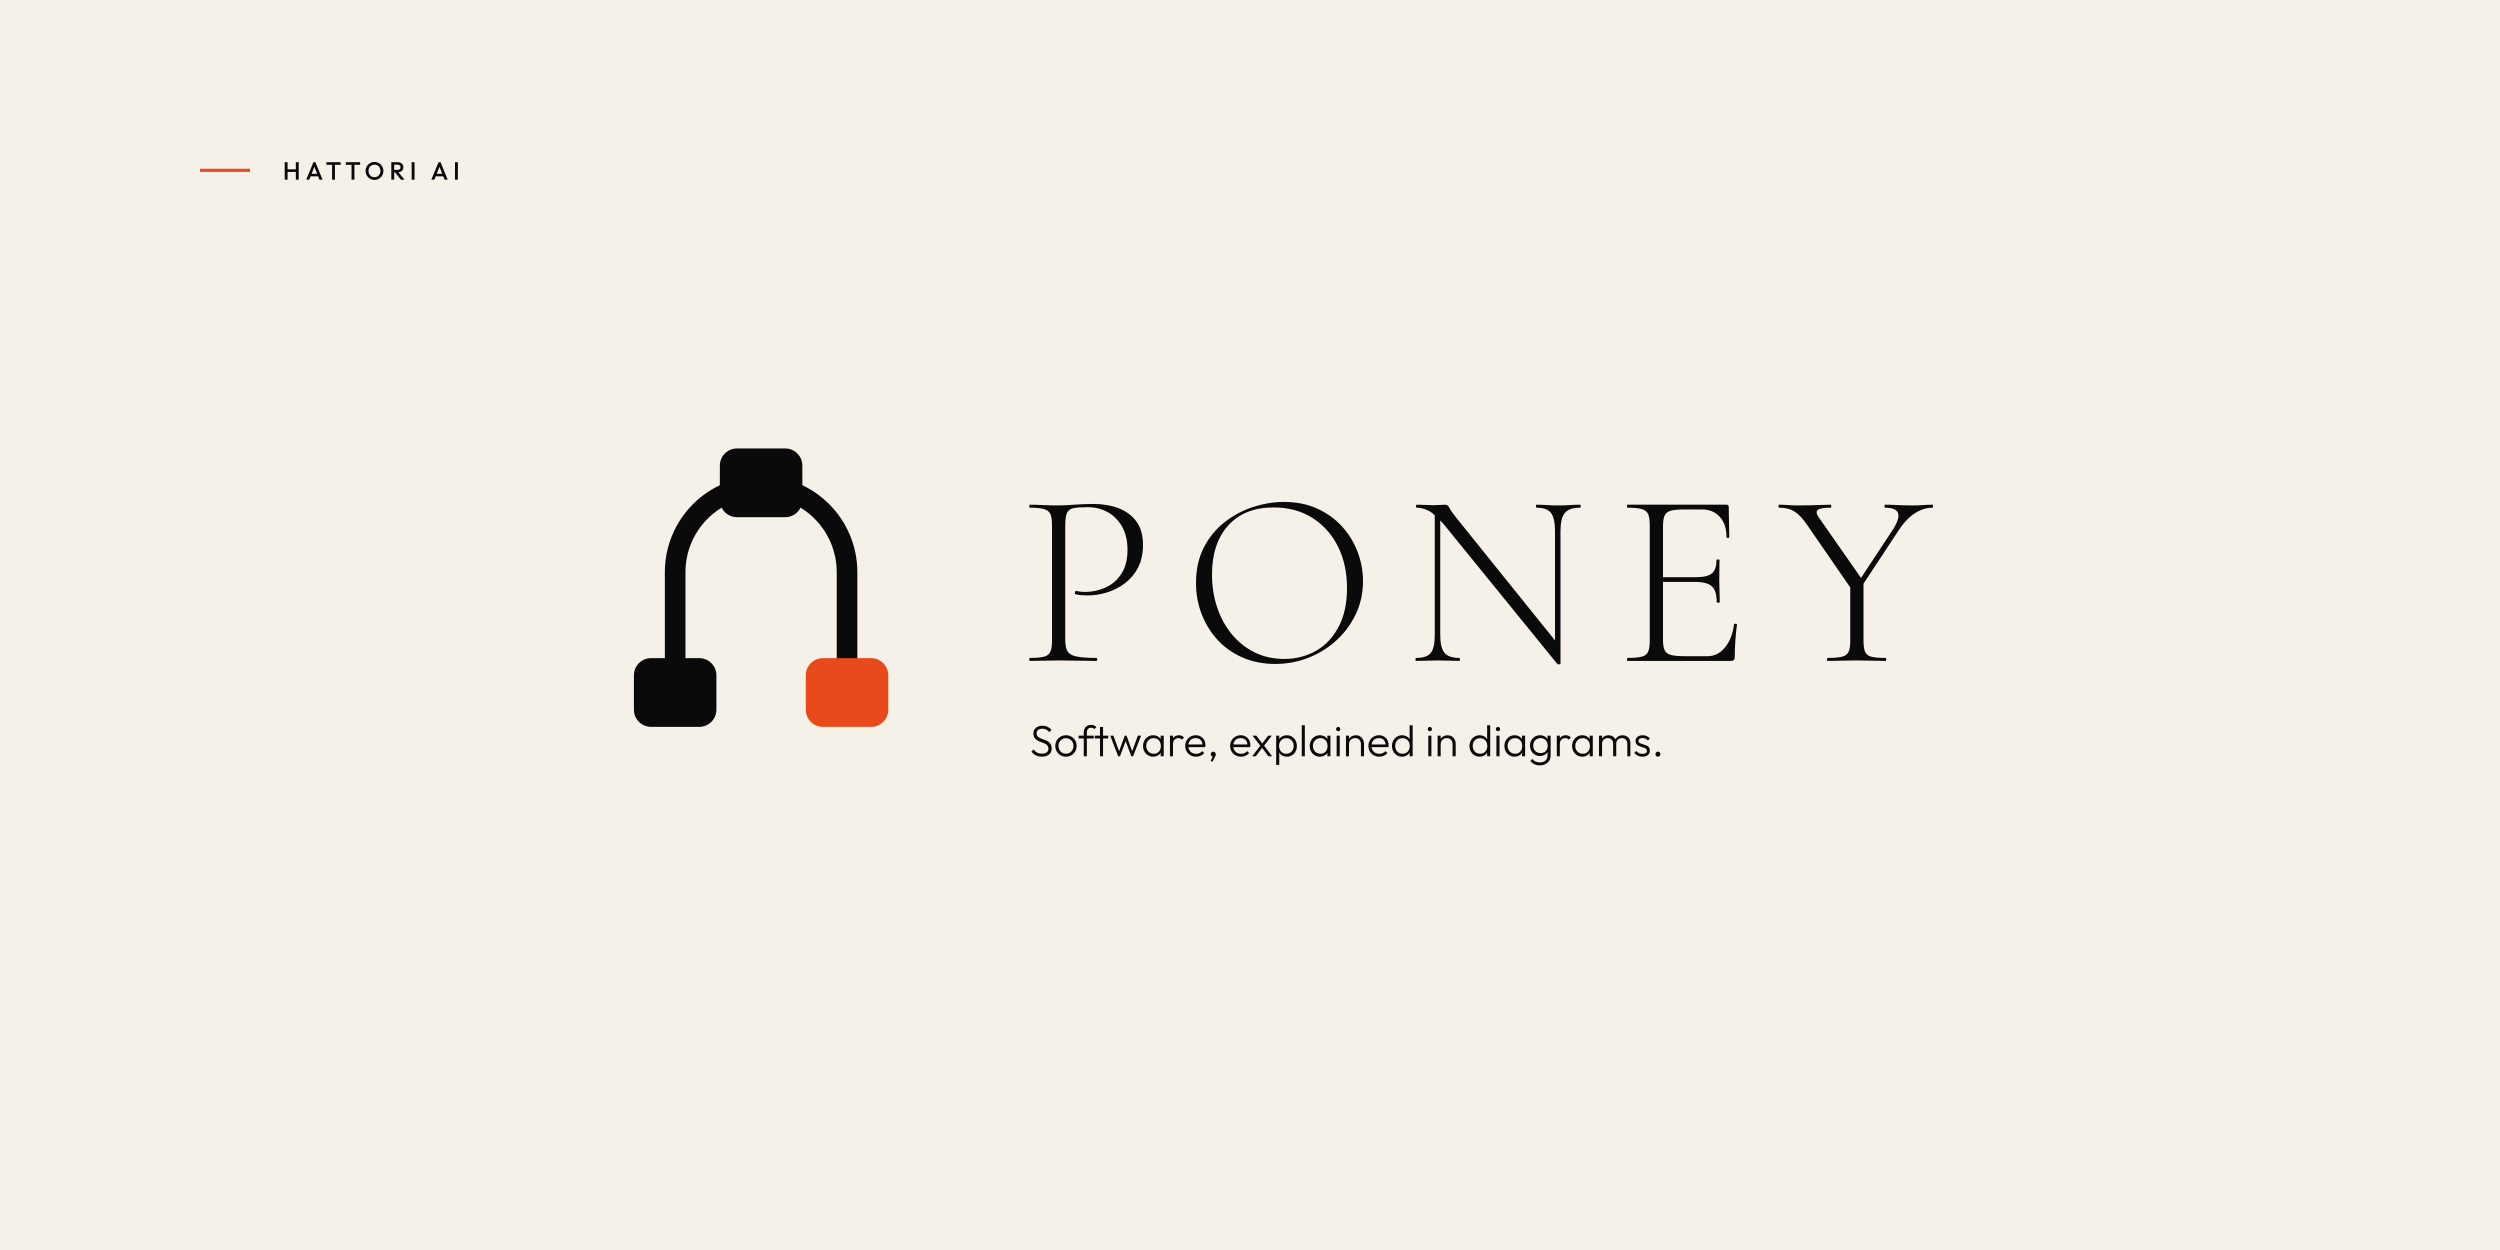
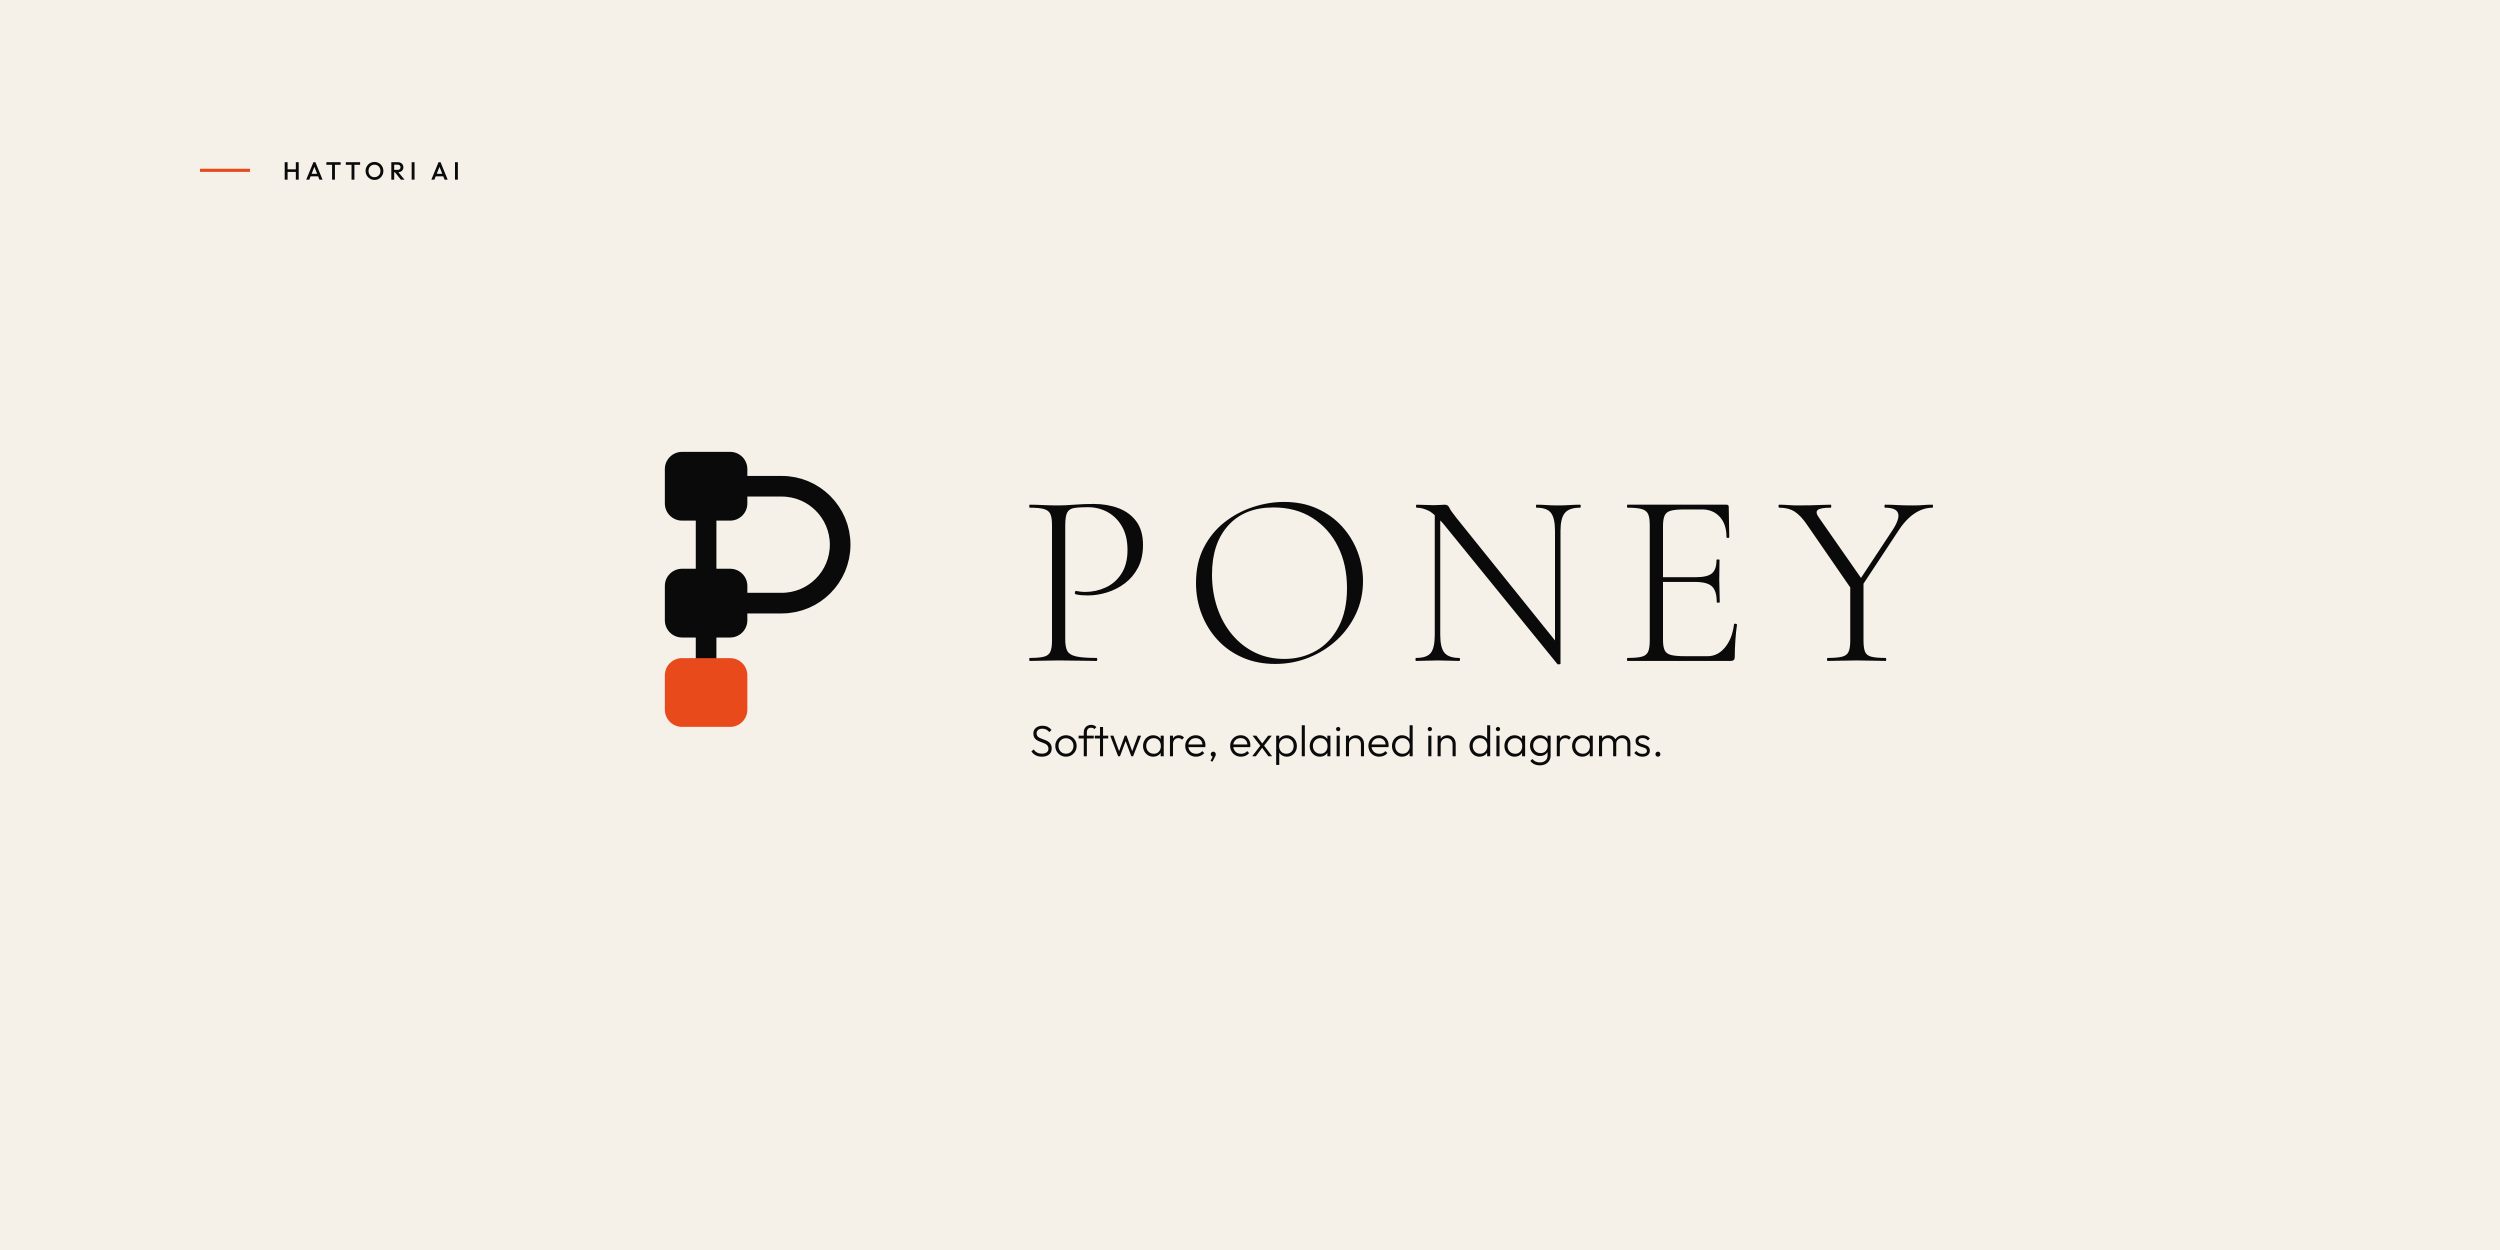
<svg xmlns="http://www.w3.org/2000/svg" width="1600" height="800" viewBox="0 0 1600 800" role="img" aria-labelledby="title description">
  <rect width="1600" height="800" fill="#f5f0e8" />
  <g transform="translate(363.9 254) scale(2.2)">
-     <path d="M31 84V51A25 25 0 0 1 81 51V84" fill="none" stroke="#0a0a0b" stroke-width="6" />
-     <rect x="44" y="15" width="24" height="20" rx="5" fill="#0a0a0b" />
-     <rect x="19" y="76" width="24" height="20" rx="5" fill="#0a0a0b" />
-     <rect x="69" y="76" width="24" height="20" rx="5" fill="#e84a1c" />
+     <path d="M40 26V86M40 26H62A17 17 0 0 1 62 60H40" fill="none" stroke="#0a0a0b" stroke-width="6" stroke-linejoin="round" />
+     <rect x="28" y="16" width="24" height="20" rx="5" fill="#0a0a0b" />
+     <rect x="28" y="50" width="24" height="20" rx="5" fill="#0a0a0b" />
+     <rect x="28" y="76" width="24" height="20" rx="5" fill="#e84a1c" />
  </g>
  <path d="M128 109H160" fill="none" stroke="#e84a1c" stroke-width="2" />
  <g fill="#0a0a0b">
    <path aria-label="HATTORI AI" d="M182.216 115.0V103.8H184.056V108.36H189.336V103.8H191.176V115.0H189.336V110.04H184.056V115.0Z M195.976 115.0 200.584 103.8H201.864L206.44 115.0H204.456L203.608 112.84H198.792L197.928 115.0ZM202.968 111.24 201.208 106.776 199.432 111.24Z M212.52 115.0V105.48H208.872V103.8H218.008V105.48H214.36V115.0Z M224.984 115.0V105.48H221.336V103.8H230.472V105.48H226.824V115.0Z M239.688 115.16Q238.488 115.16 237.448 114.712Q236.408 114.264 235.624 113.472Q234.84 112.68 234.4 111.632Q233.96 110.584 233.96 109.384Q233.96 108.184 234.4 107.144Q234.84 106.104 235.616 105.312Q236.392 104.52 237.424 104.08Q238.456 103.64 239.656 103.64Q240.856 103.64 241.888 104.08Q242.92 104.52 243.704 105.312Q244.488 106.104 244.928 107.152Q245.368 108.2 245.368 109.4Q245.368 110.6 244.928 111.648Q244.488 112.696 243.712 113.48Q242.936 114.264 241.904 114.712Q240.872 115.16 239.688 115.16ZM239.656 113.4Q240.792 113.4 241.648 112.888Q242.504 112.376 242.992 111.472Q243.48 110.568 243.48 109.384Q243.48 108.504 243.2 107.776Q242.92 107.048 242.408 106.512Q241.896 105.976 241.2 105.688Q240.504 105.4 239.656 105.4Q238.536 105.4 237.68 105.904Q236.824 106.408 236.336 107.304Q235.848 108.2 235.848 109.384Q235.848 110.264 236.128 111.008Q236.408 111.752 236.912 112.28Q237.416 112.808 238.12 113.104Q238.824 113.4 239.656 113.4Z M250.44 115.0V103.8H254.632Q255.688 103.8 256.488 104.224Q257.288 104.648 257.728 105.376Q258.168 106.104 258.168 107.032Q258.168 108.008 257.728 108.728Q257.288 109.448 256.488 109.848Q255.816 110.184 254.968 110.232L258.904 115.0H256.584L252.76 110.248H252.28V115.0ZM252.28 105.4V108.728H254.536Q255.384 108.728 255.856 108.288Q256.328 107.848 256.328 107.064Q256.328 106.36 255.864 105.88Q255.4 105.4 254.552 105.4Z M263.464 115.0V103.8H265.304V115.0Z M276.056 115.0 280.664 103.8H281.944L286.52 115.0H284.536L283.688 112.84H278.872L278.008 115.0ZM283.048 111.24 281.288 106.776 279.512 111.24Z M291.192 115.0V103.8H293.032V115.0Z" />
    <path aria-label="PONEY" d="M681.76 409.4Q681.76 414.2 683.12 416.68Q684.48 419.16 688.8 420.12Q693.12 421.08 701.76 421.08Q702.24 421.08 702.24 422.04Q702.24 423.0 701.76 423.0Q696.64 423.0 690.64 422.84Q684.64 422.68 677.6 422.68Q672.48 422.68 667.68 422.84Q662.88 423.0 659.04 423.0Q658.72 423.0 658.72 422.04Q658.72 421.08 659.04 421.08Q665.12 421.08 668.16 420.28Q671.2 419.48 672.24 417.08Q673.28 414.68 673.28 410.04V335.96Q673.28 331.32 672.24 329.0Q671.2 326.68 668.16 325.8Q665.12 324.92 659.04 324.92Q658.72 324.92 658.72 323.96Q658.72 323.0 659.04 323.0Q662.88 323.0 667.6 323.24Q672.32 323.48 677.44 323.48Q681.6 323.48 687.52 323.0Q693.44 322.52 699.84 322.52Q708.64 322.52 715.84 325.24Q723.04 327.96 727.28 333.72Q731.52 339.48 731.52 348.76Q731.52 357.24 728.32 363.32Q725.12 369.4 719.92 373.32Q714.72 377.24 708.48 379.16Q702.24 381.08 696.16 381.08Q694.08 381.08 692.08 380.92Q690.08 380.76 688.32 380.28Q687.68 380.12 688.0 379.0Q688.16 378.2 688.48 378.2Q688.48 378.2 688.64 378.2Q690.08 378.52 691.6 378.68Q693.12 378.84 694.4 378.84Q701.44 378.84 707.68 375.96Q713.92 373.08 717.76 367.08Q721.6 361.08 721.6 351.96Q721.6 343.16 718.16 337.08Q714.72 331.0 708.96 327.8Q703.2 324.6 696.16 324.6Q690.4 324.6 687.28 325.16Q684.16 325.72 682.96 328.12Q681.76 330.52 681.76 336.28Z M816.16 424.92Q804.64 424.92 795.28 420.84Q785.92 416.76 779.28 409.56Q772.64 402.36 769.04 393.0Q765.44 383.64 765.44 373.08Q765.44 360.12 770.48 350.36Q775.52 340.6 783.84 334.12Q792.16 327.64 802.08 324.44Q812.0 321.24 821.76 321.24Q833.6 321.24 842.96 325.48Q852.32 329.72 858.88 336.92Q865.44 344.12 868.88 353.24Q872.32 362.36 872.32 371.96Q872.32 383.16 867.84 392.76Q863.36 402.36 855.6 409.56Q847.84 416.76 837.68 420.84Q827.52 424.92 816.16 424.92ZM821.92 421.72Q833.12 421.72 842.24 416.52Q851.36 411.32 856.72 401.16Q862.08 391.0 862.08 376.44Q862.08 361.24 856.24 349.64Q850.4 338.04 839.84 331.4Q829.28 324.76 815.04 324.76Q796.48 324.76 786.08 336.28Q775.68 347.8 775.68 367.64Q775.68 378.84 778.96 388.68Q782.24 398.52 788.4 405.96Q794.56 413.4 803.04 417.56Q811.52 421.72 821.92 421.72Z M918.24 406.36V329.72Q916.48 328.12 914.88 327.16Q910.56 324.92 906.72 324.92Q906.24 324.92 906.24 323.96Q906.24 323.0 906.72 323.0Q909.44 323.0 912.32 323.16Q915.2 323.32 917.44 323.32Q919.68 323.32 921.68 323.16Q923.68 323.0 924.64 323.0Q926.72 323.0 927.52 324.84Q928.32 326.68 932.0 331.32L995.2 409.88V339.8Q995.2 331.64 992.64 328.28Q990.08 324.92 983.36 324.92Q983.04 324.92 983.04 323.96Q983.04 323.0 983.36 323.0Q986.56 323.0 989.84 323.24Q993.12 323.48 997.12 323.48Q1000.8 323.48 1004.48 323.24Q1008.16 323.0 1011.2 323.0Q1011.68 323.0 1011.68 323.96Q1011.68 324.92 1011.2 324.92Q1004.32 324.92 1001.52 328.28Q998.72 331.64 998.72 339.8V424.76Q998.72 425.08 997.92 425.16Q997.12 425.24 996.8 425.08L924.48 336.12Q923.04 334.36 921.76 333.08V406.36Q921.76 414.52 924.48 417.8Q927.2 421.08 933.92 421.08Q934.4 421.08 934.4 422.04Q934.4 423.0 933.92 423.0Q930.88 423.0 927.6 422.84Q924.32 422.68 920.32 422.68Q916.48 422.68 912.96 422.84Q909.44 423.0 906.24 423.0Q905.92 423.0 905.92 422.04Q905.92 421.08 906.24 421.08Q913.28 421.08 915.76 417.8Q918.24 414.52 918.24 406.36Z M1107.68 423.0H1041.6Q1041.28 423.0 1041.28 422.04Q1041.28 421.08 1041.6 421.08Q1047.68 421.08 1050.72 420.28Q1053.76 419.48 1054.8 417.08Q1055.84 414.68 1055.84 410.04V335.96Q1055.84 331.32 1054.8 329.0Q1053.76 326.68 1050.72 325.8Q1047.68 324.92 1041.6 324.92Q1041.28 324.92 1041.28 323.96Q1041.28 323.0 1041.6 323.0H1104.96Q1106.4 323.0 1106.4 324.44L1106.72 343.8Q1106.72 344.28 1105.84 344.28Q1104.96 344.28 1104.96 343.8Q1104.96 335.48 1100.64 330.76Q1096.32 326.04 1089.28 326.04H1078.24Q1072.32 326.04 1069.36 326.84Q1066.4 327.64 1065.36 329.96Q1064.32 332.28 1064.32 336.92V369.4H1085.44Q1092.8 369.4 1095.68 366.92Q1098.56 364.44 1098.56 358.36Q1098.56 358.04 1099.52 358.04Q1100.48 358.04 1100.48 358.36Q1100.48 363.0 1100.4 365.56Q1100.32 368.12 1100.32 371.0Q1100.32 374.52 1100.48 377.96Q1100.64 381.4 1100.64 385.4Q1100.64 385.72 1099.68 385.72Q1098.72 385.72 1098.72 385.4Q1098.72 378.2 1095.68 375.32Q1092.64 372.44 1084.96 372.44H1064.32V409.4Q1064.32 413.88 1065.36 416.12Q1066.4 418.36 1069.36 419.16Q1072.32 419.96 1078.24 419.96H1092.96Q1099.36 419.96 1104.0 414.36Q1108.64 408.76 1109.76 399.64Q1109.76 399.48 1109.76 399.48Q1109.92 399.16 1110.72 399.16Q1111.68 399.32 1111.68 399.8Q1111.04 403.96 1110.64 409.8Q1110.24 415.64 1110.24 420.6Q1110.24 423.0 1107.68 423.0Z M1191.04 369.88 1211.52 338.84Q1216.0 331.8 1214.72 328.36Q1213.44 324.92 1206.4 324.92Q1206.08 324.92 1206.08 323.96Q1206.08 323.0 1206.4 323.0Q1210.56 323.0 1214.4 323.24Q1218.24 323.48 1224.32 323.48Q1228.32 323.48 1230.8 323.24Q1233.28 323.0 1236.8 323.0Q1237.12 323.0 1237.12 323.96Q1237.12 324.92 1236.8 324.92Q1232.8 324.92 1228.96 326.6Q1225.12 328.28 1221.68 331.48Q1218.24 334.68 1215.2 339.32L1192.64 373.56V410.04Q1192.64 414.68 1193.6 417.08Q1194.56 419.48 1197.6 420.28Q1200.64 421.08 1206.72 421.08Q1207.2 421.08 1207.2 422.04Q1207.2 423.0 1206.72 423.0Q1203.04 423.0 1198.4 422.84Q1193.76 422.68 1188.32 422.68Q1183.04 422.68 1178.24 422.84Q1173.44 423.0 1169.76 423.0Q1169.28 423.0 1169.28 422.04Q1169.28 421.08 1169.76 421.08Q1175.84 421.08 1178.96 420.28Q1182.08 419.48 1183.12 417.08Q1184.16 414.68 1184.16 410.04V375.96L1156.8 336.28Q1152.64 330.04 1148.64 327.48Q1144.64 324.92 1138.72 324.92Q1138.24 324.92 1138.24 323.96Q1138.24 323.0 1138.72 323.0Q1141.44 323.0 1144.56 323.24Q1147.68 323.48 1150.4 323.48Q1154.72 323.48 1158.48 323.4Q1162.24 323.32 1165.6 323.16Q1168.96 323.0 1171.68 323.0Q1172.0 323.0 1172.0 323.96Q1172.0 324.92 1171.68 324.92Q1165.12 324.92 1163.36 326.36Q1161.6 327.8 1164.16 331.32Z" />
    <path aria-label="Software, explained in diagrams." d="M666.784 484.28Q664.544 484.28 662.92 483.426Q661.296 482.572 660.064 481.032L661.492 479.632Q662.472 481.004 663.774 481.676Q665.076 482.348 666.868 482.348Q668.716 482.348 669.864 481.508Q671.012 480.668 671.012 479.184Q671.012 478.036 670.48 477.294Q669.948 476.552 669.094 476.09Q668.24 475.628 667.204 475.264Q666.168 474.9 665.146 474.494Q664.124 474.088 663.256 473.472Q662.388 472.856 661.87 471.904Q661.352 470.952 661.352 469.468Q661.352 467.9 662.108 466.78Q662.864 465.66 664.18 465.058Q665.496 464.456 667.176 464.456Q669.052 464.456 670.522 465.184Q671.992 465.912 672.972 467.144L671.572 468.544Q670.676 467.48 669.612 466.92Q668.548 466.36 667.12 466.36Q665.44 466.36 664.432 467.144Q663.424 467.928 663.424 469.328Q663.424 470.42 663.942 471.092Q664.46 471.764 665.328 472.212Q666.196 472.66 667.218 473.01Q668.24 473.36 669.276 473.78Q670.312 474.2 671.166 474.844Q672.02 475.488 672.552 476.482Q673.084 477.476 673.084 479.016Q673.084 481.508 671.39 482.894Q669.696 484.28 666.784 484.28Z M682.212 484.28Q680.308 484.28 678.754 483.356Q677.2 482.432 676.29 480.864Q675.38 479.296 675.38 477.364Q675.38 475.46 676.29 473.92Q677.2 472.38 678.754 471.47Q680.308 470.56 682.212 470.56Q684.144 470.56 685.684 471.456Q687.224 472.352 688.134 473.906Q689.044 475.46 689.044 477.364Q689.044 479.324 688.134 480.878Q687.224 482.432 685.684 483.356Q684.144 484.28 682.212 484.28ZM682.212 482.376Q683.612 482.376 684.69 481.732Q685.768 481.088 686.398 479.94Q687.028 478.792 687.028 477.364Q687.028 475.936 686.398 474.83Q685.768 473.724 684.69 473.08Q683.612 472.436 682.212 472.436Q680.84 472.436 679.748 473.08Q678.656 473.724 678.04 474.83Q677.424 475.936 677.424 477.364Q677.424 478.82 678.04 479.954Q678.656 481.088 679.748 481.732Q680.84 482.376 682.212 482.376Z M693.608 484.0V472.604H690.304V470.84H693.608V468.6Q693.608 467.228 694.21 466.164Q694.812 465.1 695.89 464.498Q696.968 463.896 698.34 463.896Q699.404 463.896 700.216 464.274Q701.028 464.652 701.7 465.324L700.412 466.612Q699.964 466.164 699.474 465.954Q698.984 465.744 698.34 465.744Q697.024 465.744 696.31 466.514Q695.596 467.284 695.596 468.656V470.84H699.992V472.604H695.596V484.0Z M703.996 484.0V472.604H700.664V470.84H703.996V465.296H705.956V470.84H709.26V472.604H705.956V484.0Z M715.616 484.0 710.548 470.84H712.592L716.232 480.78L719.844 470.84H720.992L724.604 480.78L728.216 470.84H730.288L725.192 484.0H724.044L720.404 474.34L716.792 484.0Z M738.1 484.28Q736.224 484.28 734.74 483.37Q733.256 482.46 732.402 480.92Q731.548 479.38 731.548 477.448Q731.548 475.488 732.402 473.934Q733.256 472.38 734.74 471.47Q736.224 470.56 738.072 470.56Q739.584 470.56 740.774 471.162Q741.964 471.764 742.72 472.828Q742.776 472.94 742.832 473.024V470.84H744.792V484.0H742.832V481.788Q742.776 481.9 742.72 481.984Q741.964 483.076 740.774 483.678Q739.584 484.28 738.1 484.28ZM738.408 482.404Q740.452 482.404 741.698 481.032Q742.944 479.66 742.944 477.42Q742.944 475.936 742.37 474.802Q741.796 473.668 740.774 473.038Q739.752 472.408 738.38 472.408Q736.98 472.408 735.902 473.052Q734.824 473.696 734.194 474.83Q733.564 475.964 733.564 477.42Q733.564 478.876 734.194 479.996Q734.824 481.116 735.916 481.76Q737.008 482.404 738.408 482.404Z M748.768 484.0V470.84H750.728V472.576Q750.924 472.296 751.148 472.016Q752.352 470.56 754.48 470.56Q755.46 470.56 756.272 470.91Q757.084 471.26 757.784 472.016L756.496 473.388Q756.02 472.856 755.446 472.632Q754.872 472.408 754.144 472.408Q752.632 472.408 751.68 473.402Q750.728 474.396 750.728 476.328V484.0Z M765.484 484.28Q763.496 484.28 761.928 483.384Q760.36 482.488 759.45 480.92Q758.54 479.352 758.54 477.392Q758.54 475.46 759.436 473.906Q760.332 472.352 761.872 471.456Q763.412 470.56 765.316 470.56Q767.108 470.56 768.494 471.372Q769.88 472.184 770.678 473.626Q771.476 475.068 771.476 476.944Q771.476 477.168 771.448 477.462Q771.42 477.756 771.336 478.148H760.556Q760.668 479.156 761.144 479.996Q761.76 481.144 762.894 481.788Q764.028 482.432 765.512 482.432Q766.716 482.432 767.724 481.998Q768.732 481.564 769.432 480.696L770.692 481.984Q769.768 483.076 768.41 483.678Q767.052 484.28 765.484 484.28ZM760.556 476.468H769.572Q769.488 475.404 769.096 474.564Q768.564 473.528 767.598 472.954Q766.632 472.38 765.26 472.38Q763.832 472.38 762.768 472.996Q761.704 473.612 761.116 474.704Q760.668 475.488 760.556 476.468Z M774.752 486.884 776.124 484.224Q775.676 484.168 775.312 483.776Q774.864 483.356 774.864 482.712Q774.864 482.04 775.34 481.55Q775.816 481.06 776.488 481.06Q777.132 481.06 777.622 481.55Q778.112 482.04 778.112 482.712Q778.112 482.992 778.014 483.37Q777.916 483.748 777.608 484.364L775.928 487.528Z M794.24 484.28Q792.252 484.28 790.684 483.384Q789.116 482.488 788.206 480.92Q787.296 479.352 787.296 477.392Q787.296 475.46 788.192 473.906Q789.088 472.352 790.628 471.456Q792.168 470.56 794.072 470.56Q795.864 470.56 797.25 471.372Q798.636 472.184 799.434 473.626Q800.232 475.068 800.232 476.944Q800.232 477.168 800.204 477.462Q800.176 477.756 800.092 478.148H789.312Q789.424 479.156 789.9 479.996Q790.516 481.144 791.65 481.788Q792.784 482.432 794.268 482.432Q795.472 482.432 796.48 481.998Q797.488 481.564 798.188 480.696L799.448 481.984Q798.524 483.076 797.166 483.678Q795.808 484.28 794.24 484.28ZM789.312 476.468H798.328Q798.244 475.404 797.852 474.564Q797.32 473.528 796.354 472.954Q795.388 472.38 794.016 472.38Q792.588 472.38 791.524 472.996Q790.46 473.612 789.872 474.704Q789.424 475.488 789.312 476.468Z M811.74 484.0 807.764 478.596 803.732 484.0H801.408L806.588 477.252L801.632 470.84H804.068L807.848 475.824L811.6 470.84H813.924L809.024 477.196L814.148 484.0Z M823.556 484.28Q822.044 484.28 820.84 483.664Q819.636 483.048 818.88 481.956Q818.796 481.844 818.712 481.732V489.544H816.752V470.84H818.712V473.052Q818.796 472.94 818.88 472.8Q819.664 471.736 820.882 471.148Q822.1 470.56 823.556 470.56Q825.376 470.56 826.832 471.47Q828.288 472.38 829.142 473.934Q829.996 475.488 829.996 477.448Q829.996 479.38 829.156 480.92Q828.316 482.46 826.846 483.37Q825.376 484.28 823.556 484.28ZM823.22 482.404Q824.62 482.404 825.684 481.774Q826.748 481.144 827.35 480.01Q827.952 478.876 827.952 477.42Q827.952 475.936 827.35 474.816Q826.748 473.696 825.684 473.052Q824.62 472.408 823.248 472.408Q821.876 472.408 820.826 473.052Q819.776 473.696 819.188 474.816Q818.6 475.936 818.6 477.42Q818.6 478.876 819.188 480.01Q819.776 481.144 820.812 481.774Q821.848 482.404 823.22 482.404Z M833.132 484.0V464.176H835.092V484.0Z M844.78 484.28Q842.904 484.28 841.42 483.37Q839.936 482.46 839.082 480.92Q838.228 479.38 838.228 477.448Q838.228 475.488 839.082 473.934Q839.936 472.38 841.42 471.47Q842.904 470.56 844.752 470.56Q846.264 470.56 847.454 471.162Q848.644 471.764 849.4 472.828Q849.456 472.94 849.512 473.024V470.84H851.472V484.0H849.512V481.788Q849.456 481.9 849.4 481.984Q848.644 483.076 847.454 483.678Q846.264 484.28 844.78 484.28ZM845.088 482.404Q847.132 482.404 848.378 481.032Q849.624 479.66 849.624 477.42Q849.624 475.936 849.05 474.802Q848.476 473.668 847.454 473.038Q846.432 472.408 845.06 472.408Q843.66 472.408 842.582 473.052Q841.504 473.696 840.874 474.83Q840.244 475.964 840.244 477.42Q840.244 478.876 840.874 479.996Q841.504 481.116 842.596 481.76Q843.688 482.404 845.088 482.404Z M855.448 484.0V470.84H857.436V484.0ZM856.428 467.984Q855.868 467.984 855.476 467.578Q855.084 467.172 855.084 466.612Q855.084 466.024 855.476 465.632Q855.868 465.24 856.428 465.24Q857.044 465.24 857.422 465.632Q857.8 466.024 857.8 466.612Q857.8 467.172 857.422 467.578Q857.044 467.984 856.428 467.984Z M870.988 484.0V476.272Q870.988 474.536 869.966 473.458Q868.944 472.38 867.264 472.38Q866.116 472.38 865.248 472.884Q864.38 473.388 863.876 474.256Q863.372 475.124 863.372 476.244V484.0H861.412V470.84H863.372V472.772Q864.044 471.82 865.08 471.232Q866.256 470.56 867.796 470.56Q869.308 470.56 870.484 471.288Q871.66 472.016 872.318 473.248Q872.976 474.48 872.976 475.936V484.0Z M882.72 484.28Q880.732 484.28 879.164 483.384Q877.596 482.488 876.686 480.92Q875.776 479.352 875.776 477.392Q875.776 475.46 876.672 473.906Q877.568 472.352 879.108 471.456Q880.648 470.56 882.552 470.56Q884.344 470.56 885.73 471.372Q887.116 472.184 887.914 473.626Q888.712 475.068 888.712 476.944Q888.712 477.168 888.684 477.462Q888.656 477.756 888.572 478.148H877.792Q877.904 479.156 878.38 479.996Q878.996 481.144 880.13 481.788Q881.264 482.432 882.748 482.432Q883.952 482.432 884.96 481.998Q885.968 481.564 886.668 480.696L887.928 481.984Q887.004 483.076 885.646 483.678Q884.288 484.28 882.72 484.28ZM877.792 476.468H886.808Q886.724 475.404 886.332 474.564Q885.8 473.528 884.834 472.954Q883.868 472.38 882.496 472.38Q881.068 472.38 880.004 472.996Q878.94 473.612 878.352 474.704Q877.904 475.488 877.792 476.468Z M897.308 484.28Q895.488 484.28 894.032 483.384Q892.576 482.488 891.722 480.934Q890.868 479.38 890.868 477.448Q890.868 475.488 891.722 473.934Q892.576 472.38 894.032 471.47Q895.488 470.56 897.308 470.56Q898.792 470.56 899.996 471.148Q901.2 471.736 902.012 472.8Q902.068 472.912 902.152 473.024V464.176H904.112V484.0H902.152V481.732Q902.068 481.844 902.012 481.956Q901.228 483.048 900.024 483.664Q898.82 484.28 897.308 484.28ZM897.644 482.404Q899.016 482.404 900.052 481.774Q901.088 481.144 901.676 480.01Q902.264 478.876 902.264 477.42Q902.264 475.936 901.662 474.816Q901.06 473.696 900.024 473.052Q898.988 472.408 897.616 472.408Q896.244 472.408 895.18 473.052Q894.116 473.696 893.514 474.83Q892.912 475.964 892.912 477.42Q892.912 478.876 893.514 480.01Q894.116 481.144 895.194 481.774Q896.272 482.404 897.644 482.404Z M914.108 484.0V470.84H916.096V484.0ZM915.088 467.984Q914.528 467.984 914.136 467.578Q913.744 467.172 913.744 466.612Q913.744 466.024 914.136 465.632Q914.528 465.24 915.088 465.24Q915.704 465.24 916.082 465.632Q916.46 466.024 916.46 466.612Q916.46 467.172 916.082 467.578Q915.704 467.984 915.088 467.984Z M929.648 484.0V476.272Q929.648 474.536 928.626 473.458Q927.604 472.38 925.924 472.38Q924.776 472.38 923.908 472.884Q923.04 473.388 922.536 474.256Q922.032 475.124 922.032 476.244V484.0H920.072V470.84H922.032V472.772Q922.704 471.82 923.74 471.232Q924.916 470.56 926.456 470.56Q927.968 470.56 929.144 471.288Q930.32 472.016 930.978 473.248Q931.636 474.48 931.636 475.936V484.0Z M946.924 484.28Q945.104 484.28 943.648 483.384Q942.192 482.488 941.338 480.934Q940.484 479.38 940.484 477.448Q940.484 475.488 941.338 473.934Q942.192 472.38 943.648 471.47Q945.104 470.56 946.924 470.56Q948.408 470.56 949.612 471.148Q950.816 471.736 951.628 472.8Q951.684 472.912 951.768 473.024V464.176H953.728V484.0H951.768V481.732Q951.684 481.844 951.628 481.956Q950.844 483.048 949.64 483.664Q948.436 484.28 946.924 484.28ZM947.26 482.404Q948.632 482.404 949.668 481.774Q950.704 481.144 951.292 480.01Q951.88 478.876 951.88 477.42Q951.88 475.936 951.278 474.816Q950.676 473.696 949.64 473.052Q948.604 472.408 947.232 472.408Q945.86 472.408 944.796 473.052Q943.732 473.696 943.13 474.83Q942.528 475.964 942.528 477.42Q942.528 478.876 943.13 480.01Q943.732 481.144 944.81 481.774Q945.888 482.404 947.26 482.404Z M957.704 484.0V470.84H959.692V484.0ZM958.684 467.984Q958.124 467.984 957.732 467.578Q957.34 467.172 957.34 466.612Q957.34 466.024 957.732 465.632Q958.124 465.24 958.684 465.24Q959.3 465.24 959.678 465.632Q960.056 466.024 960.056 466.612Q960.056 467.172 959.678 467.578Q959.3 467.984 958.684 467.984Z M969.38 484.28Q967.504 484.28 966.02 483.37Q964.536 482.46 963.682 480.92Q962.828 479.38 962.828 477.448Q962.828 475.488 963.682 473.934Q964.536 472.38 966.02 471.47Q967.504 470.56 969.352 470.56Q970.864 470.56 972.054 471.162Q973.244 471.764 974.0 472.828Q974.056 472.94 974.112 473.024V470.84H976.072V484.0H974.112V481.788Q974.056 481.9 974.0 481.984Q973.244 483.076 972.054 483.678Q970.864 484.28 969.38 484.28ZM969.688 482.404Q971.732 482.404 972.978 481.032Q974.224 479.66 974.224 477.42Q974.224 475.936 973.65 474.802Q973.076 473.668 972.054 473.038Q971.032 472.408 969.66 472.408Q968.26 472.408 967.182 473.052Q966.104 473.696 965.474 474.83Q964.844 475.964 964.844 477.42Q964.844 478.876 965.474 479.996Q966.104 481.116 967.196 481.76Q968.288 482.404 969.688 482.404Z M985.48 489.824Q983.492 489.824 981.938 489.082Q980.384 488.34 979.432 486.996L980.72 485.708Q981.504 486.772 982.708 487.36Q983.912 487.948 985.536 487.948Q987.776 487.948 989.106 486.744Q990.436 485.54 990.436 483.468V481.368Q990.38 481.48 990.296 481.564Q989.54 482.656 988.336 483.258Q987.132 483.86 985.62 483.86Q983.8 483.86 982.344 482.992Q980.888 482.124 980.048 480.612Q979.208 479.1 979.208 477.196Q979.208 475.292 980.034 473.794Q980.86 472.296 982.316 471.428Q983.772 470.56 985.592 470.56Q987.132 470.56 988.35 471.148Q989.568 471.736 990.324 472.8Q990.38 472.912 990.436 472.996V470.84H992.396V483.468Q992.396 485.372 991.528 486.8Q990.66 488.228 989.106 489.026Q987.552 489.824 985.48 489.824ZM985.984 481.984Q987.356 481.984 988.378 481.396Q989.4 480.808 989.974 479.73Q990.548 478.652 990.548 477.196Q990.548 475.768 989.974 474.704Q989.4 473.64 988.364 473.024Q987.328 472.408 985.956 472.408Q984.584 472.408 983.506 473.024Q982.428 473.64 981.826 474.704Q981.224 475.768 981.224 477.196Q981.224 478.596 981.84 479.688Q982.456 480.78 983.52 481.382Q984.584 481.984 985.984 481.984Z M996.344 484.0V470.84H998.304V472.576Q998.5 472.296 998.724 472.016Q999.928 470.56 1002.056 470.56Q1003.036 470.56 1003.848 470.91Q1004.66 471.26 1005.36 472.016L1004.072 473.388Q1003.596 472.856 1003.022 472.632Q1002.448 472.408 1001.72 472.408Q1000.208 472.408 999.256 473.402Q998.304 474.396 998.304 476.328V484.0Z M1012.696 484.28Q1010.82 484.28 1009.336 483.37Q1007.852 482.46 1006.998 480.92Q1006.144 479.38 1006.144 477.448Q1006.144 475.488 1006.998 473.934Q1007.852 472.38 1009.336 471.47Q1010.82 470.56 1012.668 470.56Q1014.18 470.56 1015.37 471.162Q1016.56 471.764 1017.316 472.828Q1017.372 472.94 1017.428 473.024V470.84H1019.388V484.0H1017.428V481.788Q1017.372 481.9 1017.316 481.984Q1016.56 483.076 1015.37 483.678Q1014.18 484.28 1012.696 484.28ZM1013.004 482.404Q1015.048 482.404 1016.294 481.032Q1017.54 479.66 1017.54 477.42Q1017.54 475.936 1016.966 474.802Q1016.392 473.668 1015.37 473.038Q1014.348 472.408 1012.976 472.408Q1011.576 472.408 1010.498 473.052Q1009.42 473.696 1008.79 474.83Q1008.16 475.964 1008.16 477.42Q1008.16 478.876 1008.79 479.996Q1009.42 481.116 1010.512 481.76Q1011.604 482.404 1013.004 482.404Z M1023.364 484.0V470.84H1025.324V472.576Q1025.94 471.708 1026.92 471.176Q1028.04 470.56 1029.468 470.56Q1030.868 470.56 1031.974 471.176Q1033.08 471.792 1033.752 472.912Q1033.808 473.024 1033.864 473.164Q1033.948 473.024 1034.032 472.912Q1034.732 471.792 1035.894 471.176Q1037.056 470.56 1038.456 470.56Q1039.856 470.56 1040.99 471.176Q1042.124 471.792 1042.782 472.912Q1043.44 474.032 1043.44 475.572V484.0H1041.48V475.936Q1041.48 474.312 1040.5 473.346Q1039.52 472.38 1038.008 472.38Q1037.028 472.38 1036.202 472.814Q1035.376 473.248 1034.886 474.032Q1034.396 474.816 1034.396 475.908V484.0H1032.408V475.936Q1032.408 474.312 1031.428 473.346Q1030.448 472.38 1028.964 472.38Q1027.956 472.38 1027.13 472.814Q1026.304 473.248 1025.814 474.032Q1025.324 474.816 1025.324 475.908V484.0Z M1051.168 484.28Q1050.104 484.28 1049.124 483.986Q1048.144 483.692 1047.346 483.16Q1046.548 482.628 1045.96 481.9L1047.22 480.612Q1048.004 481.564 1048.998 482.026Q1049.992 482.488 1051.224 482.488Q1052.54 482.488 1053.282 481.984Q1054.024 481.48 1054.024 480.584Q1054.024 479.744 1053.492 479.268Q1052.96 478.792 1052.134 478.512Q1051.308 478.232 1050.384 477.966Q1049.46 477.7 1048.62 477.294Q1047.78 476.888 1047.262 476.16Q1046.744 475.432 1046.744 474.256Q1046.744 473.136 1047.29 472.31Q1047.836 471.484 1048.858 471.022Q1049.88 470.56 1051.28 470.56Q1052.764 470.56 1053.968 471.092Q1055.172 471.624 1055.9 472.66L1054.64 473.92Q1054.052 473.164 1053.17 472.758Q1052.288 472.352 1051.196 472.352Q1049.936 472.352 1049.278 472.842Q1048.62 473.332 1048.62 474.116Q1048.62 474.872 1049.152 475.306Q1049.684 475.74 1050.51 476.006Q1051.336 476.272 1052.26 476.538Q1053.184 476.804 1054.024 477.238Q1054.864 477.672 1055.382 478.414Q1055.9 479.156 1055.9 480.416Q1055.9 482.18 1054.626 483.23Q1053.352 484.28 1051.168 484.28Z M1061.08 484.28Q1060.38 484.28 1059.932 483.804Q1059.484 483.328 1059.484 482.656Q1059.484 481.984 1059.932 481.522Q1060.38 481.06 1061.08 481.06Q1061.752 481.06 1062.2 481.522Q1062.648 481.984 1062.648 482.656Q1062.648 483.328 1062.2 483.804Q1061.752 484.28 1061.08 484.28Z" />
  </g>
</svg>
